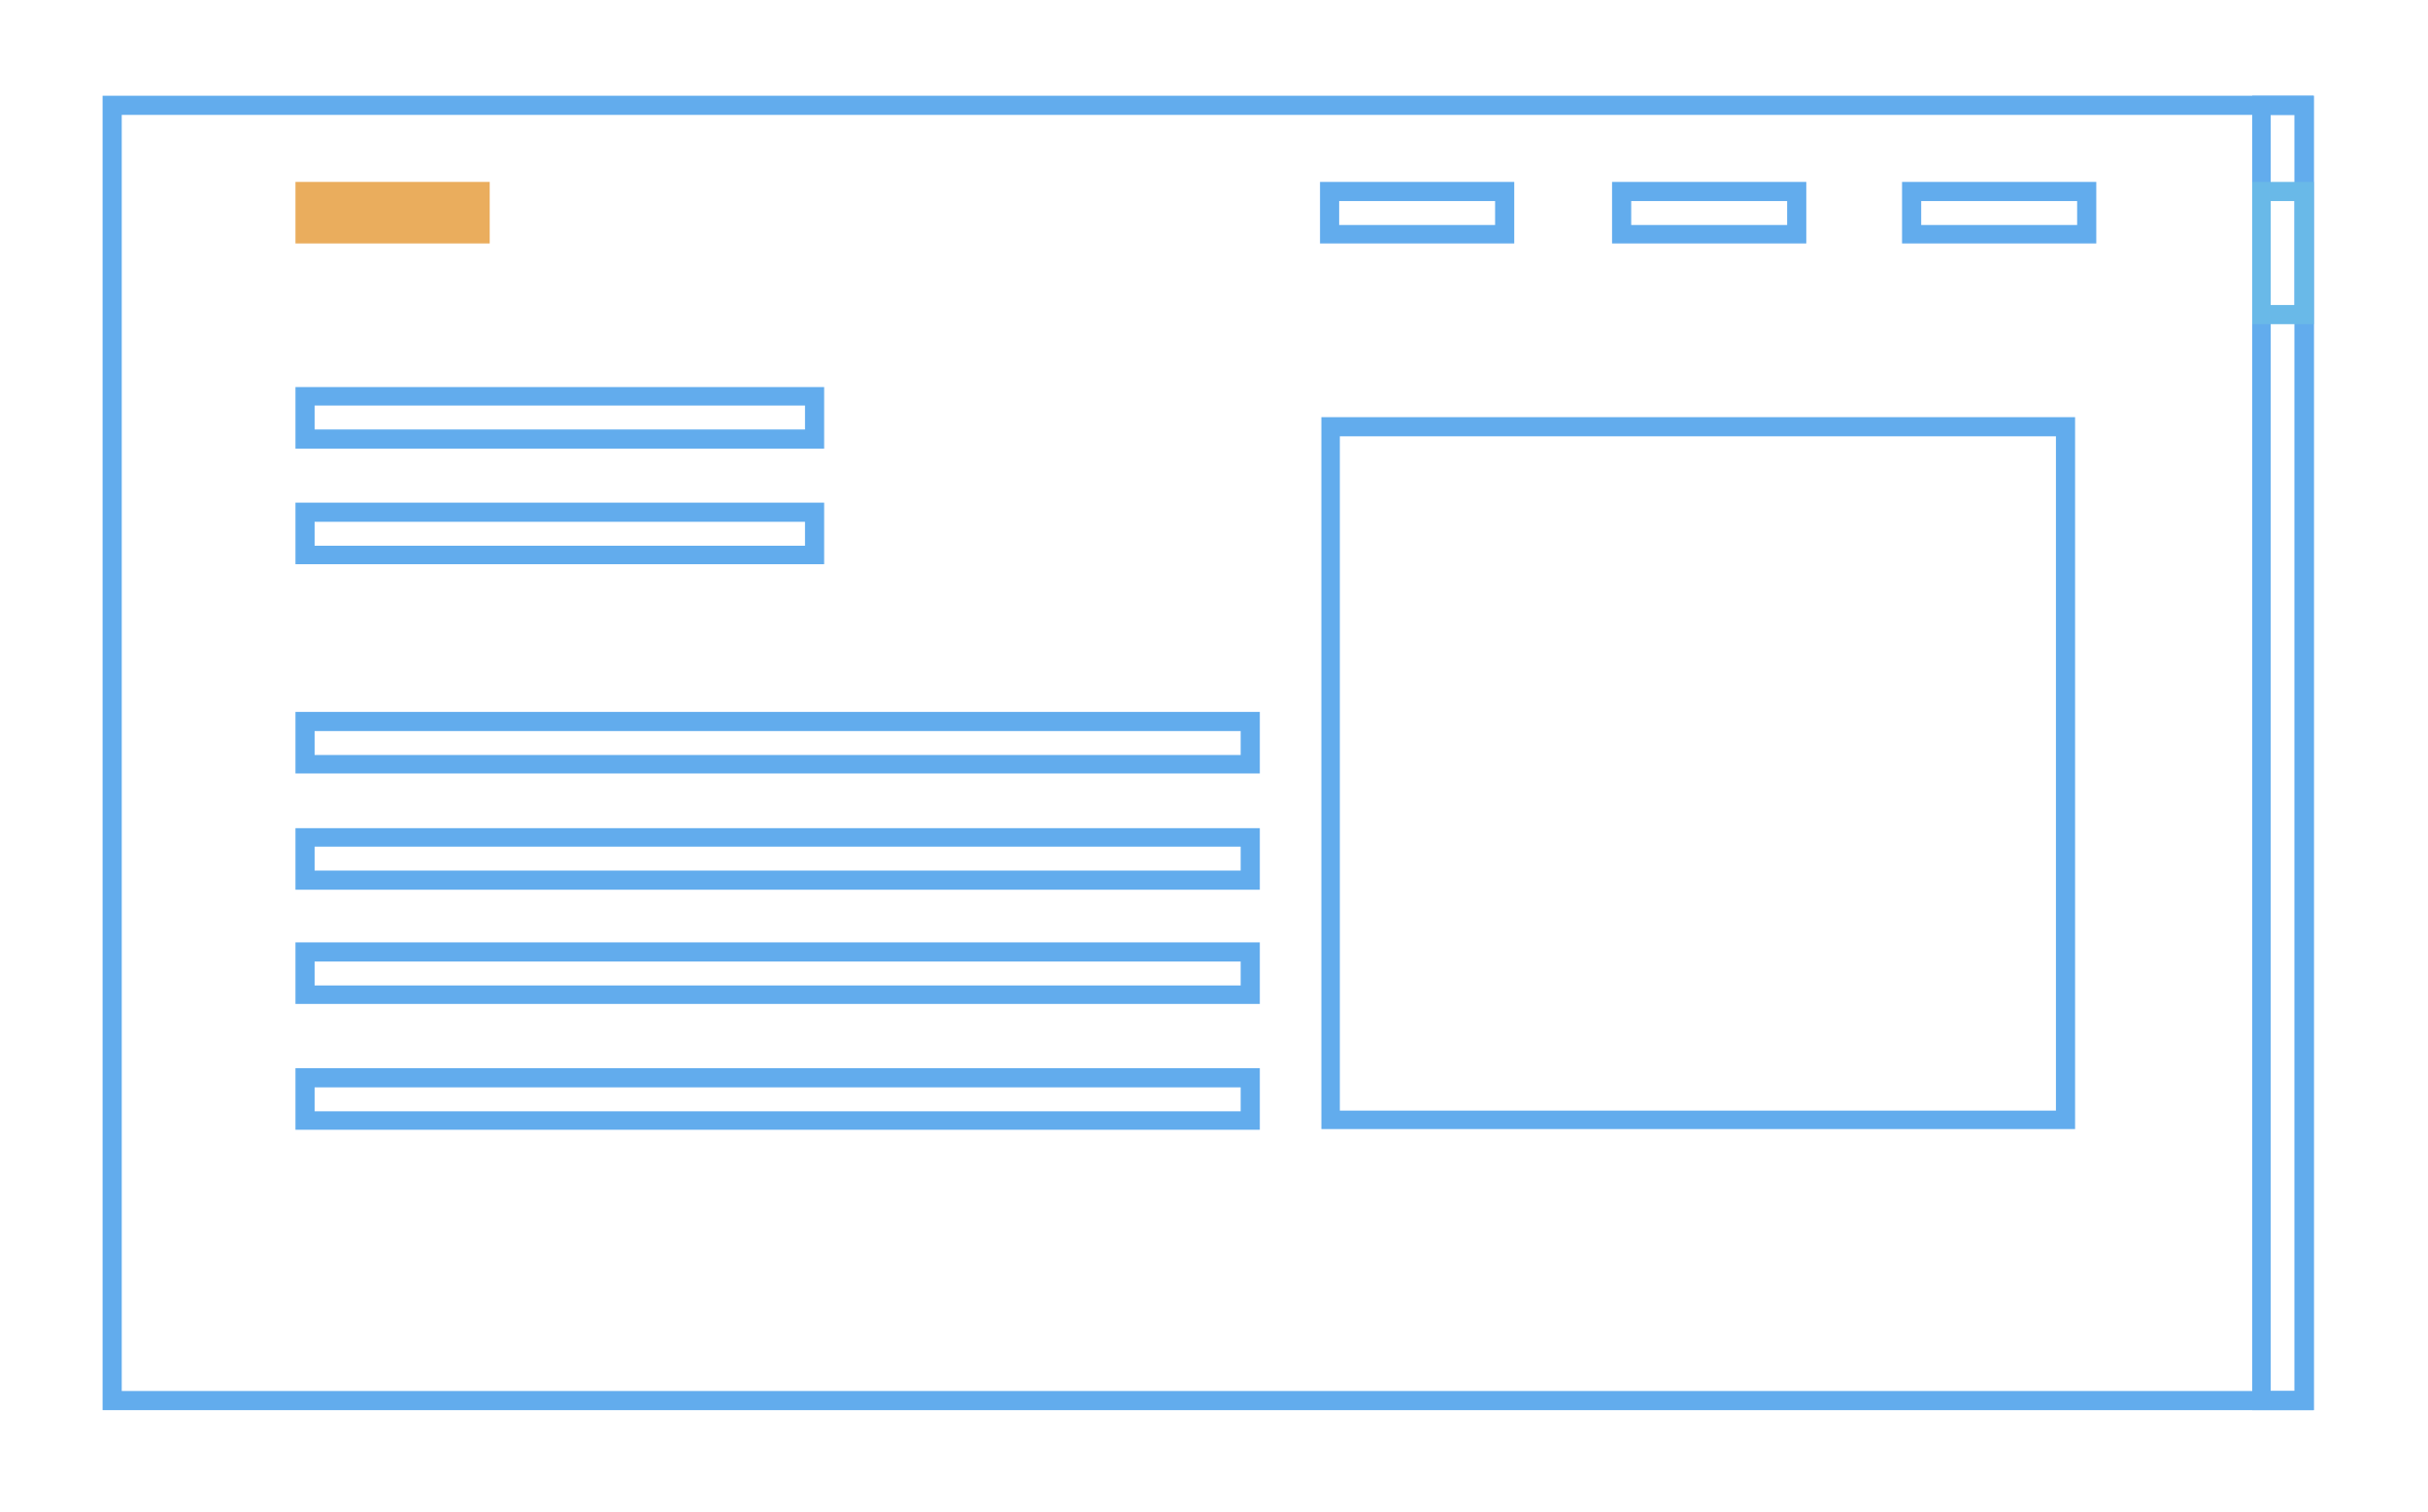
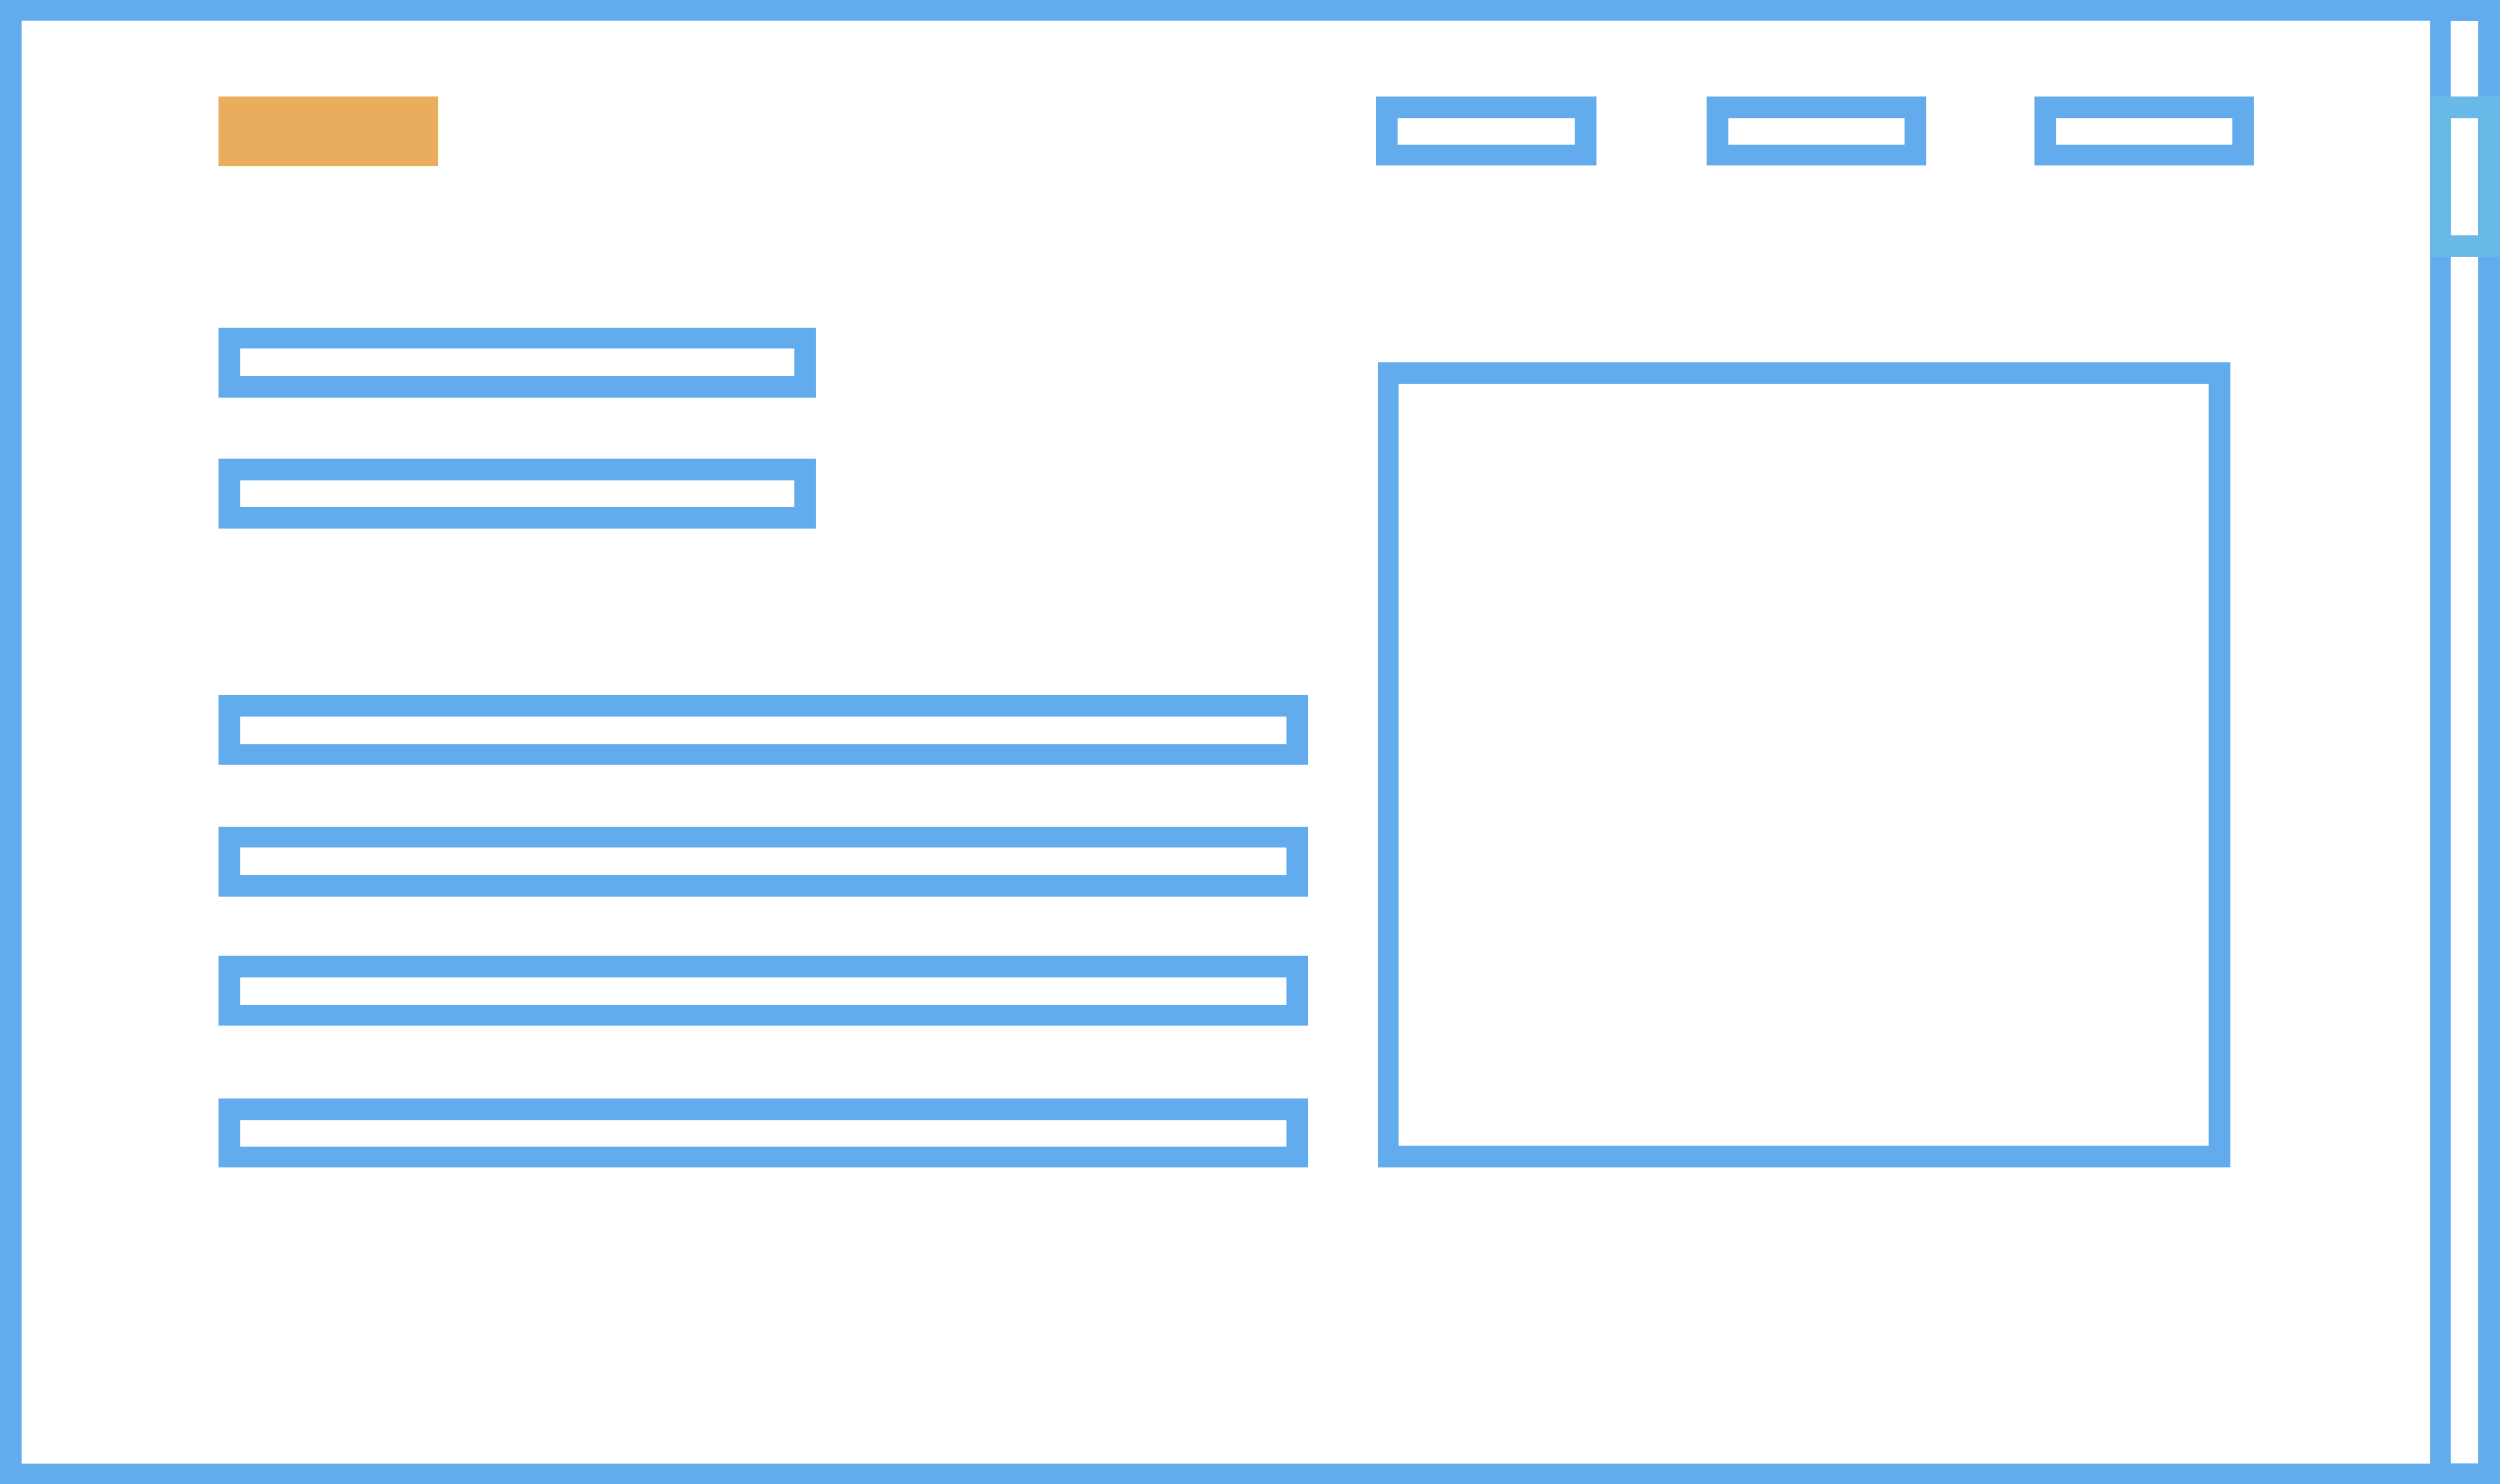
- <svg xmlns="http://www.w3.org/2000/svg" version="1.1" x="0px" y="0px" viewBox="0 0 355 221" style="enable-background:new 0 0 355 221;" xml:space="preserve">
-   <style type="text/css">
- 	.st0{fill:#62ACED;}
- 	.st1{fill:#EAAD5D;}
- 	.st2{fill:#69B9E8;}
- </style>
-   <g id="Main_screen">
-     <g id="Capa_15">
-       <g id="Rectángulo_1_2_">
-         <g>
-           <path class="st0" d="M335.5,16.8v186.6H17.8V16.8H335.5 M338.3,14H15v192.2h323.3V14L338.3,14z" />
+ <svg xmlns="http://www.w3.org/2000/svg" xml:space="preserve" width="25.4mm" height="15.071mm" version="1.1" style="shape-rendering:geometricPrecision; text-rendering:geometricPrecision; image-rendering:optimizeQuality; fill-rule:evenodd; clip-rule:evenodd" viewBox="0 0 2540 1507">
+   <defs>
+     <style type="text/css">
+    
+     .fil0 {fill:#62ACED}
+     .fil2 {fill:#69B9E8}
+     .fil1 {fill:#EAAD5D}
+    
+   </style>
+   </defs>
+   <g id="Capa_x0020_1">
+     <g id="_2190380814752">
+       <g id="Main_screen">
+         <g id="Capa_15">
+           <g id="Rectángulo_1_2_">
+             <g>
+               <g>
+                 <path class="fil0" d="M2518 21l0 1466 -2496 0 0 -1466 2496 0 0 0zm22 -22l-2540 0 0 1510 2540 0 0 -1510 0 0z" />
+               </g>
+             </g>
+           </g>
+         </g>
+       </g>
+       <g id="img-box">
+         <g id="Rectángulo_1_copia_5_1_">
+           <g>
+             <g>
+               <path class="fil0" d="M2244 390l0 774 -823 0 0 -774 823 0 0 0zm21 -22l-865 0 0 818 866 0 0 -818 -1 0z" />
+             </g>
+           </g>
+         </g>
+       </g>
+       <g id="logo_box">
+         <g id="Rectángulo_1_copia_2_1_">
+           <g>
+             <rect class="fil1" x="222" y="98" width="223.124" height="70.708" />
+           </g>
+         </g>
+       </g>
+       <g id="Line_1">
+         <g id="Rectángulo_1_copia_6_1_">
+           <g>
+             <g>
+               <path class="fil0" d="M807 354l0 28 -563 0 0 -28 563 0 0 0zm22 -21l-607 0 0 71 607 0 0 -71 0 0z" />
+             </g>
+           </g>
+         </g>
+       </g>
+       <g id="Line_2">
+         <g id="Rectángulo_1_copia_7_1_">
+           <g id="_2190380823776">
+             <g>
+               <path class="fil0" d="M807 488l0 27 -563 0 0 -27 563 0 0 0zm22 -22l-607 0 0 71 607 0 0 -71 0 0z" />
+             </g>
+           </g>
+         </g>
+       </g>
+       <g id="Line_3">
+         <g id="Rectángulo_1_copia_8_1_">
+           <g>
+             <g>
+               <path class="fil0" d="M1307 728l0 28 -1063 0 0 -28 1063 0 0 0zm22 -22l-1107 0 0 71 1107 0 0 -71 0 0z" />
+             </g>
+           </g>
+         </g>
+       </g>
+       <g id="Line_4">
+         <g id="Rectángulo_1_copia_9_1_">
+           <g>
+             <g>
+               <path class="fil0" d="M1307 861l0 28 -1063 0 0 -28 1063 0 0 0zm22 -21l-1107 0 0 71 1107 0 0 -71 0 0z" />
+             </g>
+           </g>
+         </g>
+       </g>
+       <g id="Line_5">
+         <g id="Rectángulo_1_copia_10_1_">
+           <g>
+             <g>
+               <path class="fil0" d="M1307 993l0 28 -1063 0 0 -28 1063 0 0 0zm22 -22l-1107 0 0 71 1107 0 0 -71 0 0z" />
+             </g>
+           </g>
+         </g>
+       </g>
+       <g id="Line_6">
+         <g id="Rectángulo_1_copia_11_1_">
+           <g>
+             <g>
+               <path class="fil0" d="M1307 1138l0 27 -1063 0 0 -27 1063 0 0 0zm22 -22l-1107 0 0 70 1107 0 0 -70 0 0z" />
+             </g>
+           </g>
+         </g>
+       </g>
+       <g id="link1">
+         <g id="Rectángulo_1_copia_3_1_">
+           <g>
+             <g>
+               <path class="fil0" d="M1600 120l0 27 -180 0 0 -27 180 0 0 0zm22 -22l-224 0 0 70 224 0 0 -70 0 0z" />
+             </g>
+           </g>
+         </g>
+       </g>
+       <g id="link2">
+         <g id="Rectángulo_1_copia_4_3_">
+           <g>
+             <g>
+               <path class="fil0" d="M1935 120l0 27 -179 0 0 -27 179 0 0 0zm22 -22l-223 0 0 70 223 0 0 -70 0 0z" />
+             </g>
+           </g>
+         </g>
+       </g>
+       <g id="link3">
+         <g id="Rectángulo_1_copia_4_2_">
+           <g>
+             <g>
+               <path class="fil0" d="M2268 120l0 27 -179 0 0 -27 179 0 0 0zm22 -22l-223 0 0 70 223 0 0 -70 0 0z" />
+             </g>
+           </g>
+         </g>
+       </g>
+       <g id="scroll_bar">
+         <g id="Rectángulo_1_copia_12_1_">
+           <g>
+             <g>
+               <path class="fil0" d="M2518 21l0 1466 -28 0 0 -1466 28 0 0 0zm22 -22l-71 0 0 1510 71 0 0 -1510 0 0z" />
+             </g>
+           </g>
+         </g>
+       </g>
+       <g id="scroll_level">
+         <g id="Rectángulo_1_copia_13_1_">
+           <g>
+             <g>
+               <path class="fil2" d="M2518 120l0 119 -28 0 0 -119 28 0 0 0zm22 -22l-71 0 0 163 71 0 0 -163 0 0z" />
+             </g>
+           </g>
        </g>
      </g>
    </g>
  </g>
-   <g id="img-box">
-     <g id="Rectángulo_1_copia_5_1_">
-       <g>
-         <path class="st0" d="M300.6,63.8v98.6H195.9V63.8H300.6 M303.3,61H193.2v104.1h110.2V61L303.3,61z" />
-       </g>
-     </g>
-   </g>
-   <g id="logo_box">
-     <g id="Rectángulo_1_copia_2_1_">
-       <g>
-         <rect x="43.2" y="26.6" class="st1" width="28.4" height="9" />
-       </g>
-     </g>
-   </g>
-   <g id="Line_1">
-     <g id="Rectángulo_1_copia_6_1_">
-       <g>
-         <path class="st0" d="M117.7,59.3v3.5H46v-3.5H117.7 M120.5,56.6H43.2v9h77.3V56.6L120.5,56.6z" />
-       </g>
-     </g>
-   </g>
-   <g id="Line_2">
-     <g id="Rectángulo_1_copia_7_1_">
-       <g>
-         <path class="st0" d="M117.7,76.3v3.5H46v-3.5H117.7 M120.5,73.5H43.2v9h77.3V73.5L120.5,73.5z" />
-       </g>
-     </g>
-   </g>
-   <g id="Line_3">
-     <g id="Rectángulo_1_copia_8_1_">
-       <g>
-         <path class="st0" d="M181.4,106.9v3.5H46v-3.5H181.4 M184.2,104.1h-141v9h141V104.1L184.2,104.1z" />
-       </g>
-     </g>
-   </g>
-   <g id="Line_4">
-     <g id="Rectángulo_1_copia_9_1_">
-       <g>
-         <path class="st0" d="M181.4,123.8v3.5H46v-3.5H181.4 M184.2,121.1h-141v9h141V121.1L184.2,121.1z" />
-       </g>
-     </g>
-   </g>
-   <g id="Line_5">
-     <g id="Rectángulo_1_copia_10_1_">
-       <g>
-         <path class="st0" d="M181.4,140.6v3.5H46v-3.5H181.4 M184.2,137.8h-141v9h141V137.8L184.2,137.8z" />
-       </g>
-     </g>
-   </g>
-   <g id="Line_6">
-     <g id="Rectángulo_1_copia_11_1_">
-       <g>
-         <path class="st0" d="M181.4,159v3.5H46V159H181.4 M184.2,156.2h-141v9h141V156.2L184.2,156.2z" />
-       </g>
-     </g>
-   </g>
-   <g id="link1">
-     <g id="Rectángulo_1_copia_3_1_">
-       <g>
-         <path class="st0" d="M218.6,29.4v3.5h-22.8v-3.5H218.6 M221.4,26.6H193v9h28.4V26.6L221.4,26.6z" />
-       </g>
-     </g>
-   </g>
-   <g id="link2">
-     <g id="Rectángulo_1_copia_4_3_">
-       <g>
-         <path class="st0" d="M261.3,29.4v3.5h-22.8v-3.5H261.3 M264.1,26.6h-28.4v9h28.4V26.6L264.1,26.6z" />
-       </g>
-     </g>
-   </g>
-   <g id="link3">
-     <g id="Rectángulo_1_copia_4_2_">
-       <g>
-         <path class="st0" d="M303.7,29.4v3.5h-22.8v-3.5H303.7 M306.5,26.6h-28.4v9h28.4V26.6L306.5,26.6z" />
-       </g>
-     </g>
-   </g>
-   <g id="scroll_bar">
-     <g id="Rectángulo_1_copia_12_1_">
-       <g>
-         <path class="st0" d="M335.5,16.8v186.6h-3.5V16.8H335.5 M338.3,14h-9v192.2h9V14L338.3,14z" />
-       </g>
-     </g>
-   </g>
-   <g id="scroll_level">
-     <g id="Rectángulo_1_copia_13_1_">
-       <g>
-         <path class="st2" d="M335.5,29.4v15.2h-3.5V29.4H335.5 M338.3,26.6h-9v20.8h9V26.6L338.3,26.6z" />
-       </g>
-     </g>
-   </g>
</svg>
